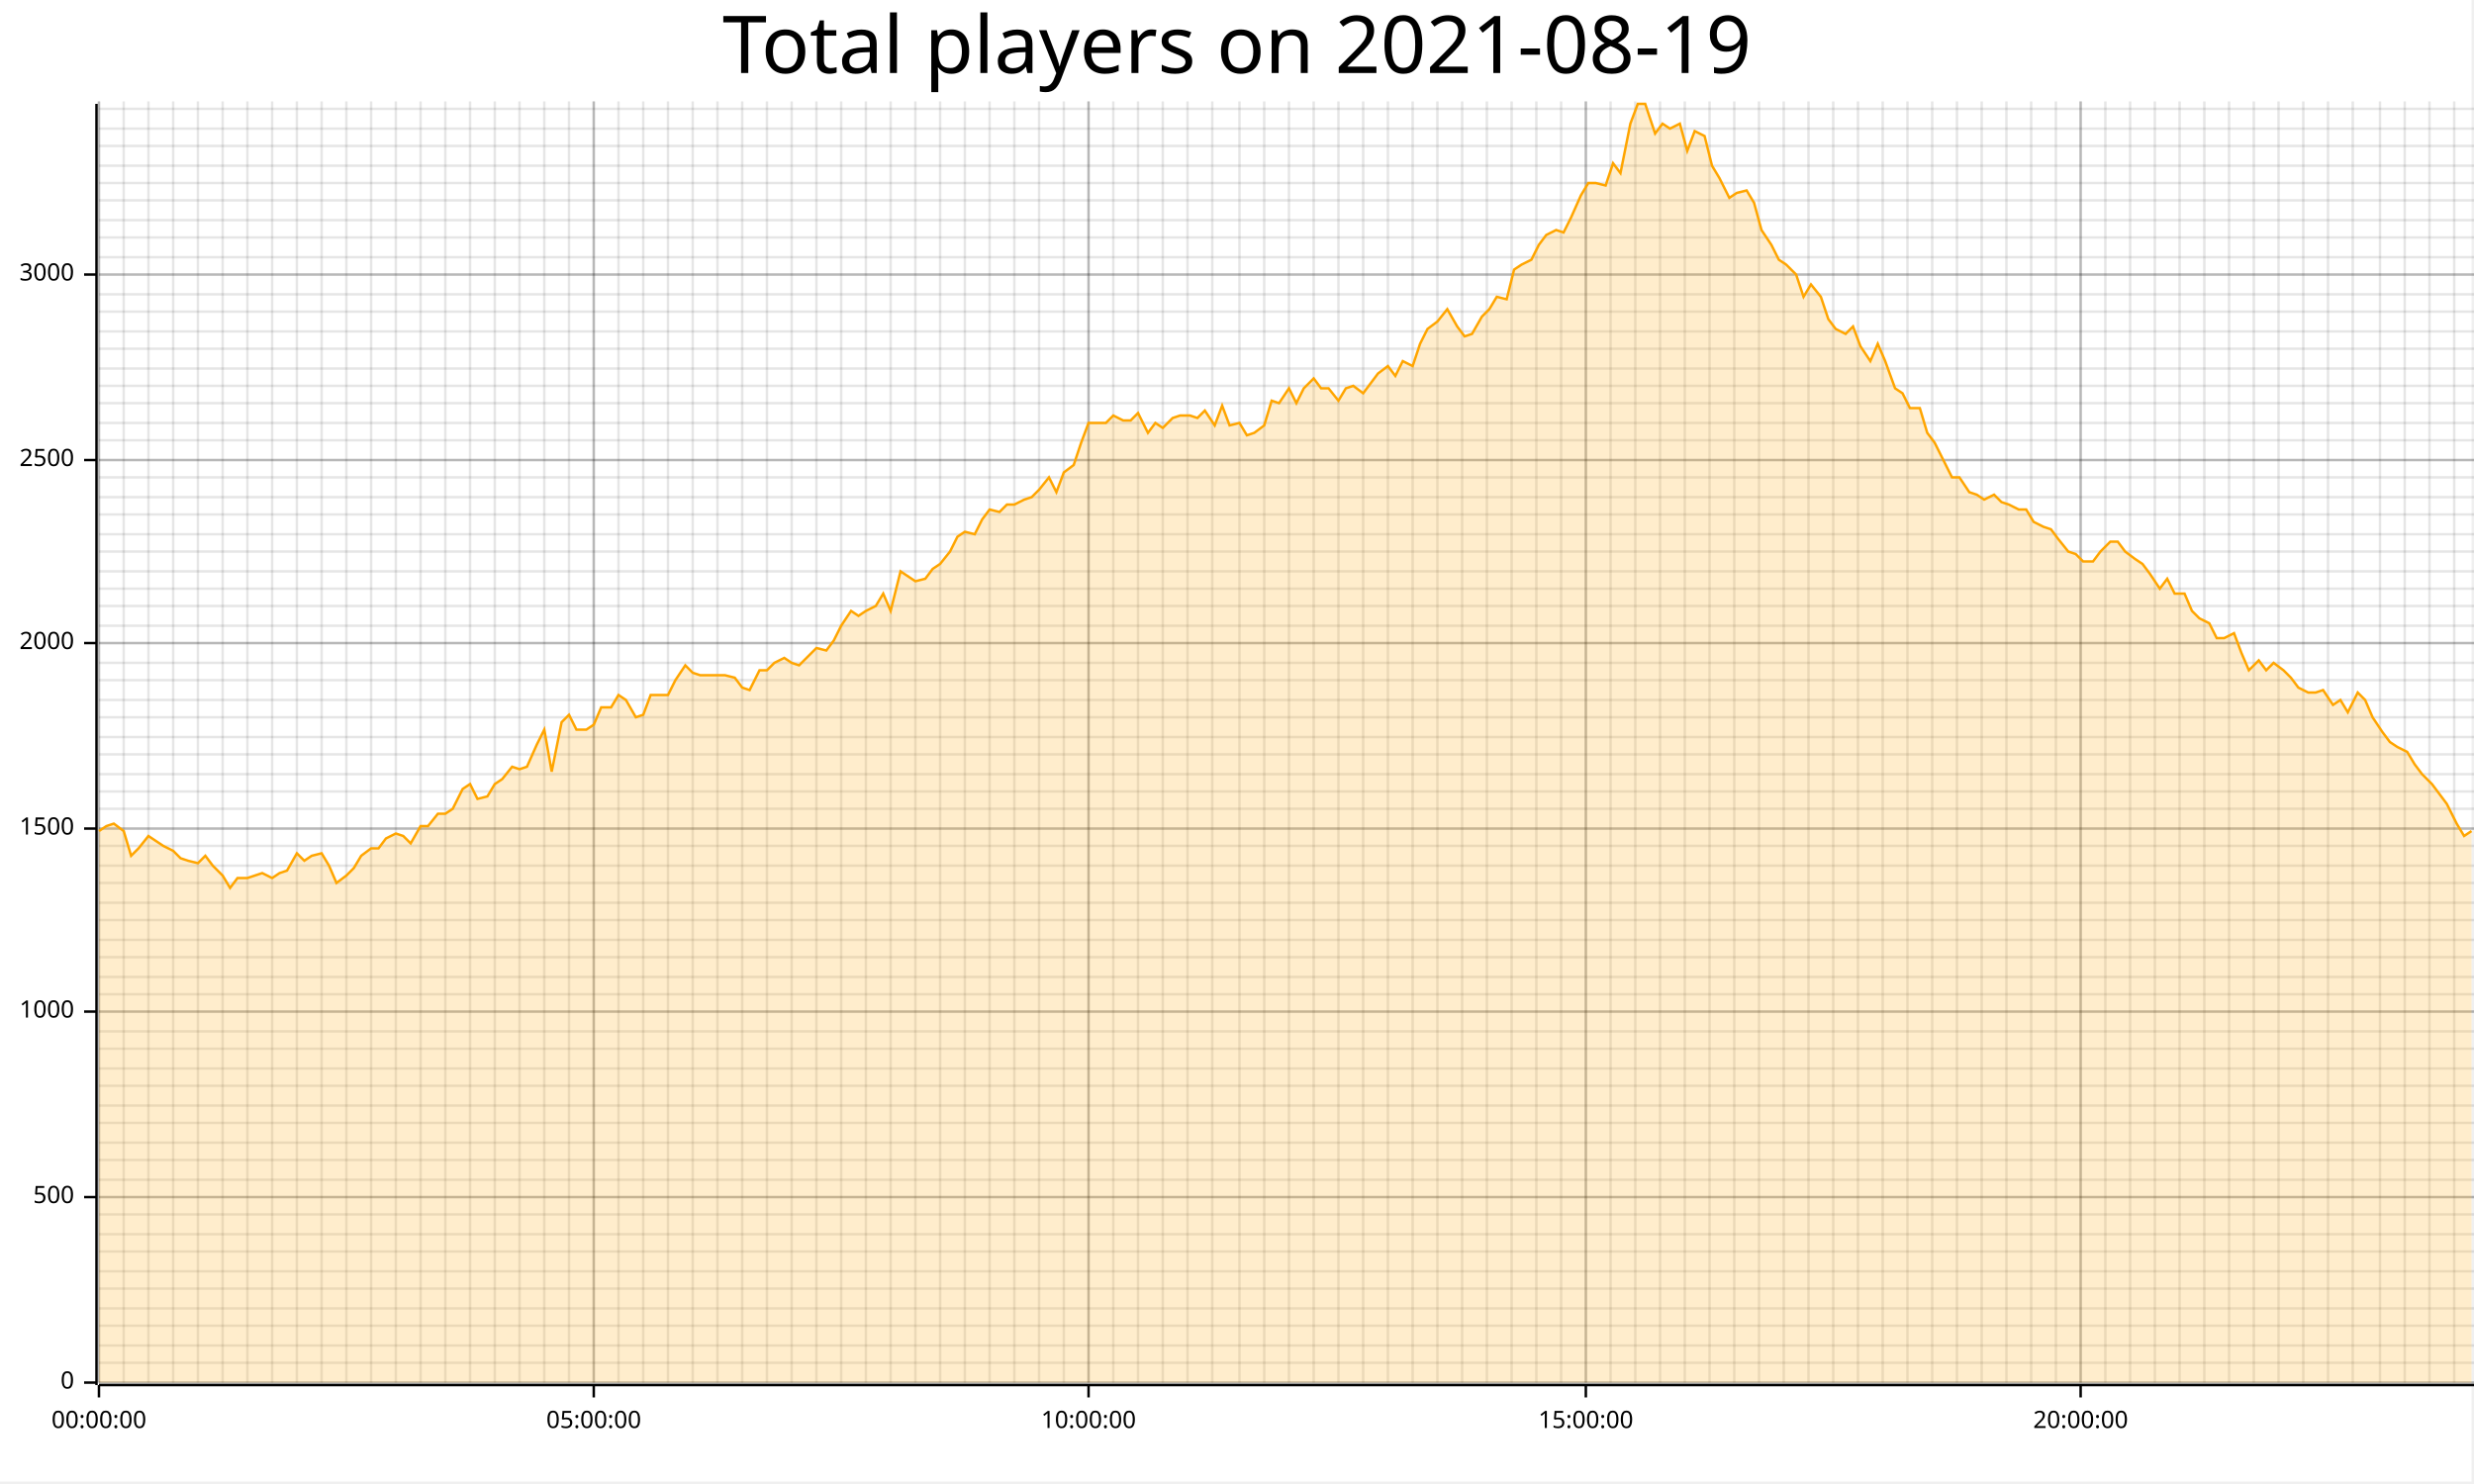
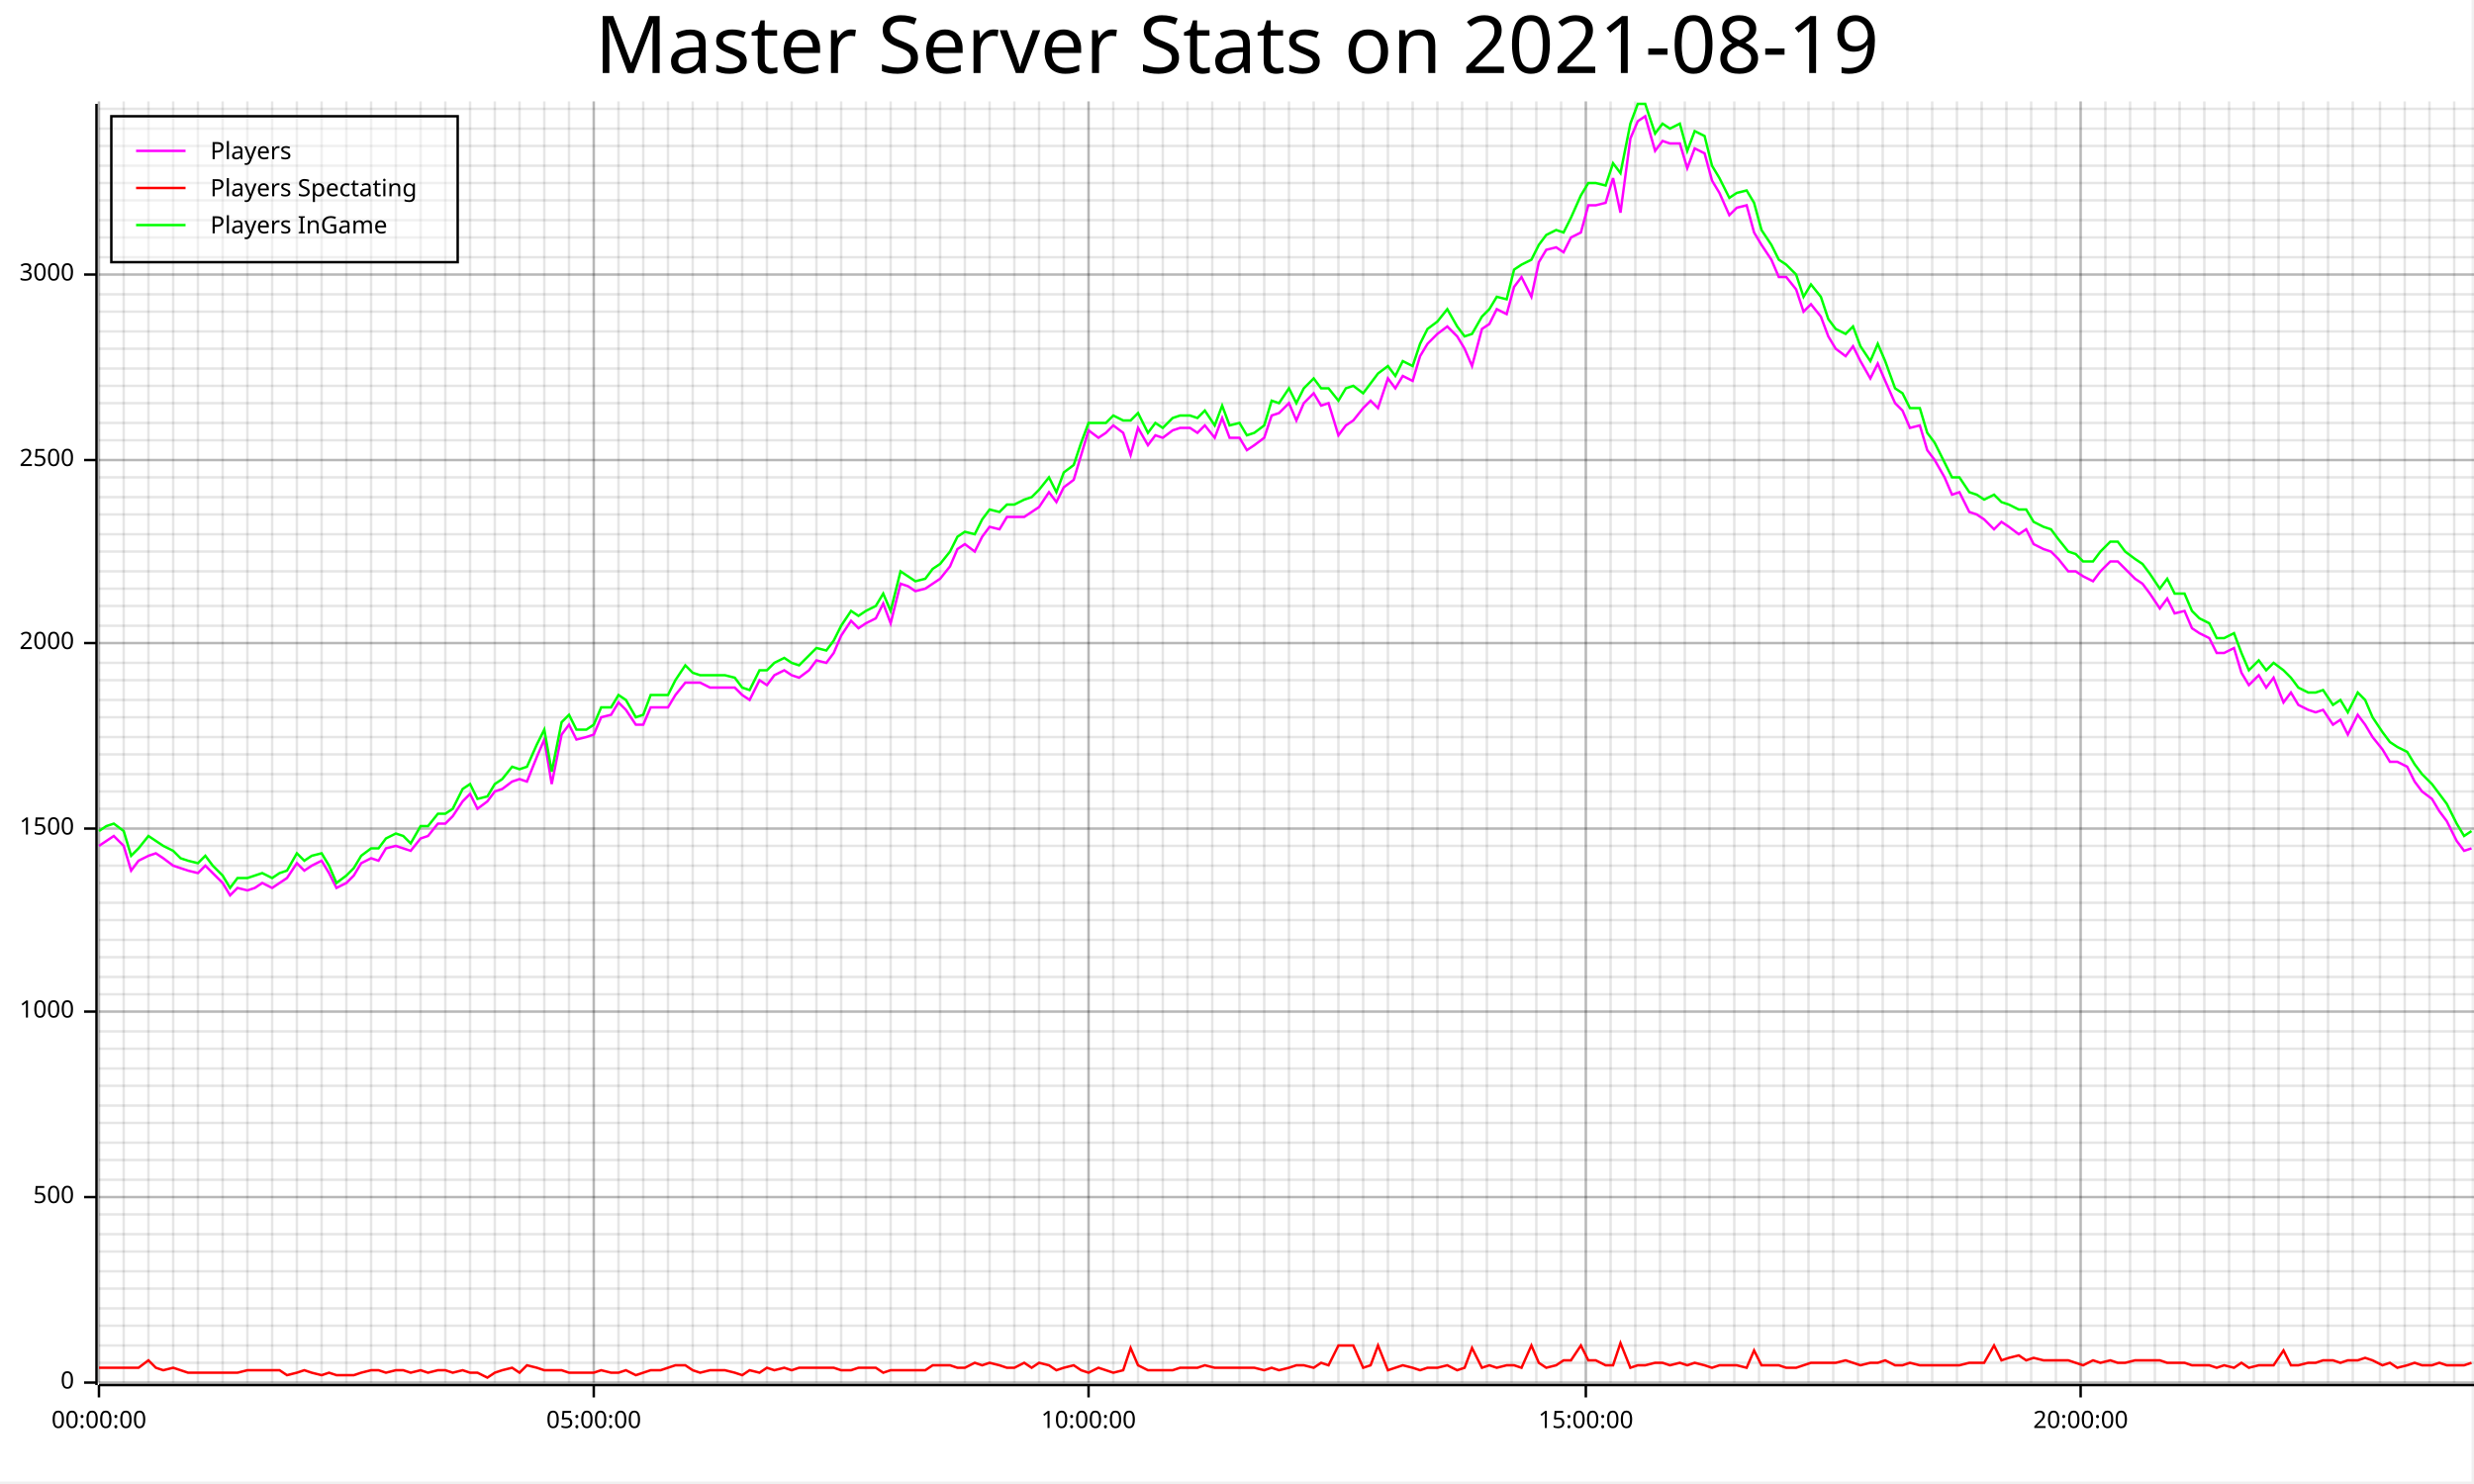
<svg xmlns="http://www.w3.org/2000/svg" width="1000" height="600" viewBox="0 0 1000 600">
  <rect x="0" y="0" width="999" height="599" opacity="1" fill="#FFFFFF" stroke="none" />
  <text x="500" y="5" dy="0.76em" text-anchor="middle" font-family="sans-serif" font-size="32.258" opacity="1" fill="#000000">
- Total players on 2021-08-19
+ Master Server Stats on 2021-08-19
</text>
  <line opacity="0.1" stroke="#000000" stroke-width="1" x1="40" y1="559" x2="40" y2="41" />
  <line opacity="0.1" stroke="#000000" stroke-width="1" x1="50" y1="559" x2="50" y2="41" />
  <line opacity="0.1" stroke="#000000" stroke-width="1" x1="60" y1="559" x2="60" y2="41" />
  <line opacity="0.1" stroke="#000000" stroke-width="1" x1="70" y1="559" x2="70" y2="41" />
  <line opacity="0.1" stroke="#000000" stroke-width="1" x1="80" y1="559" x2="80" y2="41" />
  <line opacity="0.1" stroke="#000000" stroke-width="1" x1="90" y1="559" x2="90" y2="41" />
  <line opacity="0.1" stroke="#000000" stroke-width="1" x1="100" y1="559" x2="100" y2="41" />
  <line opacity="0.1" stroke="#000000" stroke-width="1" x1="110" y1="559" x2="110" y2="41" />
  <line opacity="0.1" stroke="#000000" stroke-width="1" x1="120" y1="559" x2="120" y2="41" />
  <line opacity="0.1" stroke="#000000" stroke-width="1" x1="130" y1="559" x2="130" y2="41" />
  <line opacity="0.1" stroke="#000000" stroke-width="1" x1="140" y1="559" x2="140" y2="41" />
  <line opacity="0.1" stroke="#000000" stroke-width="1" x1="150" y1="559" x2="150" y2="41" />
  <line opacity="0.1" stroke="#000000" stroke-width="1" x1="160" y1="559" x2="160" y2="41" />
  <line opacity="0.1" stroke="#000000" stroke-width="1" x1="170" y1="559" x2="170" y2="41" />
  <line opacity="0.1" stroke="#000000" stroke-width="1" x1="180" y1="559" x2="180" y2="41" />
  <line opacity="0.1" stroke="#000000" stroke-width="1" x1="190" y1="559" x2="190" y2="41" />
  <line opacity="0.1" stroke="#000000" stroke-width="1" x1="200" y1="559" x2="200" y2="41" />
  <line opacity="0.1" stroke="#000000" stroke-width="1" x1="210" y1="559" x2="210" y2="41" />
  <line opacity="0.1" stroke="#000000" stroke-width="1" x1="220" y1="559" x2="220" y2="41" />
  <line opacity="0.1" stroke="#000000" stroke-width="1" x1="230" y1="559" x2="230" y2="41" />
  <line opacity="0.1" stroke="#000000" stroke-width="1" x1="240" y1="559" x2="240" y2="41" />
  <line opacity="0.1" stroke="#000000" stroke-width="1" x1="250" y1="559" x2="250" y2="41" />
  <line opacity="0.1" stroke="#000000" stroke-width="1" x1="260" y1="559" x2="260" y2="41" />
  <line opacity="0.1" stroke="#000000" stroke-width="1" x1="270" y1="559" x2="270" y2="41" />
  <line opacity="0.1" stroke="#000000" stroke-width="1" x1="280" y1="559" x2="280" y2="41" />
  <line opacity="0.1" stroke="#000000" stroke-width="1" x1="290" y1="559" x2="290" y2="41" />
  <line opacity="0.1" stroke="#000000" stroke-width="1" x1="300" y1="559" x2="300" y2="41" />
  <line opacity="0.1" stroke="#000000" stroke-width="1" x1="310" y1="559" x2="310" y2="41" />
  <line opacity="0.1" stroke="#000000" stroke-width="1" x1="320" y1="559" x2="320" y2="41" />
  <line opacity="0.1" stroke="#000000" stroke-width="1" x1="330" y1="559" x2="330" y2="41" />
  <line opacity="0.1" stroke="#000000" stroke-width="1" x1="340" y1="559" x2="340" y2="41" />
  <line opacity="0.1" stroke="#000000" stroke-width="1" x1="350" y1="559" x2="350" y2="41" />
  <line opacity="0.1" stroke="#000000" stroke-width="1" x1="360" y1="559" x2="360" y2="41" />
  <line opacity="0.1" stroke="#000000" stroke-width="1" x1="370" y1="559" x2="370" y2="41" />
  <line opacity="0.1" stroke="#000000" stroke-width="1" x1="380" y1="559" x2="380" y2="41" />
  <line opacity="0.1" stroke="#000000" stroke-width="1" x1="390" y1="559" x2="390" y2="41" />
  <line opacity="0.1" stroke="#000000" stroke-width="1" x1="400" y1="559" x2="400" y2="41" />
  <line opacity="0.1" stroke="#000000" stroke-width="1" x1="410" y1="559" x2="410" y2="41" />
  <line opacity="0.1" stroke="#000000" stroke-width="1" x1="420" y1="559" x2="420" y2="41" />
  <line opacity="0.1" stroke="#000000" stroke-width="1" x1="430" y1="559" x2="430" y2="41" />
  <line opacity="0.1" stroke="#000000" stroke-width="1" x1="440" y1="559" x2="440" y2="41" />
  <line opacity="0.1" stroke="#000000" stroke-width="1" x1="450" y1="559" x2="450" y2="41" />
  <line opacity="0.1" stroke="#000000" stroke-width="1" x1="460" y1="559" x2="460" y2="41" />
  <line opacity="0.1" stroke="#000000" stroke-width="1" x1="470" y1="559" x2="470" y2="41" />
  <line opacity="0.1" stroke="#000000" stroke-width="1" x1="480" y1="559" x2="480" y2="41" />
  <line opacity="0.1" stroke="#000000" stroke-width="1" x1="490" y1="559" x2="490" y2="41" />
  <line opacity="0.1" stroke="#000000" stroke-width="1" x1="501" y1="559" x2="501" y2="41" />
  <line opacity="0.1" stroke="#000000" stroke-width="1" x1="511" y1="559" x2="511" y2="41" />
  <line opacity="0.1" stroke="#000000" stroke-width="1" x1="521" y1="559" x2="521" y2="41" />
  <line opacity="0.1" stroke="#000000" stroke-width="1" x1="531" y1="559" x2="531" y2="41" />
  <line opacity="0.1" stroke="#000000" stroke-width="1" x1="541" y1="559" x2="541" y2="41" />
  <line opacity="0.1" stroke="#000000" stroke-width="1" x1="551" y1="559" x2="551" y2="41" />
  <line opacity="0.1" stroke="#000000" stroke-width="1" x1="561" y1="559" x2="561" y2="41" />
  <line opacity="0.1" stroke="#000000" stroke-width="1" x1="571" y1="559" x2="571" y2="41" />
  <line opacity="0.1" stroke="#000000" stroke-width="1" x1="581" y1="559" x2="581" y2="41" />
  <line opacity="0.1" stroke="#000000" stroke-width="1" x1="591" y1="559" x2="591" y2="41" />
  <line opacity="0.1" stroke="#000000" stroke-width="1" x1="601" y1="559" x2="601" y2="41" />
  <line opacity="0.1" stroke="#000000" stroke-width="1" x1="611" y1="559" x2="611" y2="41" />
  <line opacity="0.1" stroke="#000000" stroke-width="1" x1="621" y1="559" x2="621" y2="41" />
  <line opacity="0.1" stroke="#000000" stroke-width="1" x1="631" y1="559" x2="631" y2="41" />
  <line opacity="0.1" stroke="#000000" stroke-width="1" x1="641" y1="559" x2="641" y2="41" />
  <line opacity="0.1" stroke="#000000" stroke-width="1" x1="651" y1="559" x2="651" y2="41" />
  <line opacity="0.1" stroke="#000000" stroke-width="1" x1="661" y1="559" x2="661" y2="41" />
  <line opacity="0.1" stroke="#000000" stroke-width="1" x1="671" y1="559" x2="671" y2="41" />
  <line opacity="0.1" stroke="#000000" stroke-width="1" x1="681" y1="559" x2="681" y2="41" />
  <line opacity="0.1" stroke="#000000" stroke-width="1" x1="691" y1="559" x2="691" y2="41" />
  <line opacity="0.1" stroke="#000000" stroke-width="1" x1="701" y1="559" x2="701" y2="41" />
  <line opacity="0.1" stroke="#000000" stroke-width="1" x1="711" y1="559" x2="711" y2="41" />
  <line opacity="0.1" stroke="#000000" stroke-width="1" x1="721" y1="559" x2="721" y2="41" />
  <line opacity="0.1" stroke="#000000" stroke-width="1" x1="731" y1="559" x2="731" y2="41" />
  <line opacity="0.1" stroke="#000000" stroke-width="1" x1="741" y1="559" x2="741" y2="41" />
  <line opacity="0.1" stroke="#000000" stroke-width="1" x1="751" y1="559" x2="751" y2="41" />
  <line opacity="0.1" stroke="#000000" stroke-width="1" x1="761" y1="559" x2="761" y2="41" />
  <line opacity="0.1" stroke="#000000" stroke-width="1" x1="771" y1="559" x2="771" y2="41" />
  <line opacity="0.1" stroke="#000000" stroke-width="1" x1="781" y1="559" x2="781" y2="41" />
  <line opacity="0.1" stroke="#000000" stroke-width="1" x1="791" y1="559" x2="791" y2="41" />
  <line opacity="0.1" stroke="#000000" stroke-width="1" x1="801" y1="559" x2="801" y2="41" />
  <line opacity="0.1" stroke="#000000" stroke-width="1" x1="811" y1="559" x2="811" y2="41" />
  <line opacity="0.1" stroke="#000000" stroke-width="1" x1="821" y1="559" x2="821" y2="41" />
  <line opacity="0.1" stroke="#000000" stroke-width="1" x1="831" y1="559" x2="831" y2="41" />
  <line opacity="0.1" stroke="#000000" stroke-width="1" x1="841" y1="559" x2="841" y2="41" />
  <line opacity="0.1" stroke="#000000" stroke-width="1" x1="851" y1="559" x2="851" y2="41" />
  <line opacity="0.1" stroke="#000000" stroke-width="1" x1="861" y1="559" x2="861" y2="41" />
  <line opacity="0.1" stroke="#000000" stroke-width="1" x1="871" y1="559" x2="871" y2="41" />
  <line opacity="0.1" stroke="#000000" stroke-width="1" x1="881" y1="559" x2="881" y2="41" />
  <line opacity="0.1" stroke="#000000" stroke-width="1" x1="891" y1="559" x2="891" y2="41" />
  <line opacity="0.1" stroke="#000000" stroke-width="1" x1="901" y1="559" x2="901" y2="41" />
  <line opacity="0.1" stroke="#000000" stroke-width="1" x1="911" y1="559" x2="911" y2="41" />
  <line opacity="0.1" stroke="#000000" stroke-width="1" x1="921" y1="559" x2="921" y2="41" />
  <line opacity="0.1" stroke="#000000" stroke-width="1" x1="931" y1="559" x2="931" y2="41" />
  <line opacity="0.1" stroke="#000000" stroke-width="1" x1="941" y1="559" x2="941" y2="41" />
  <line opacity="0.1" stroke="#000000" stroke-width="1" x1="951" y1="559" x2="951" y2="41" />
  <line opacity="0.1" stroke="#000000" stroke-width="1" x1="962" y1="559" x2="962" y2="41" />
  <line opacity="0.1" stroke="#000000" stroke-width="1" x1="972" y1="559" x2="972" y2="41" />
  <line opacity="0.1" stroke="#000000" stroke-width="1" x1="982" y1="559" x2="982" y2="41" />
  <line opacity="0.1" stroke="#000000" stroke-width="1" x1="992" y1="559" x2="992" y2="41" />
  <line opacity="0.1" stroke="#000000" stroke-width="1" x1="40" y1="559" x2="1000" y2="559" />
  <line opacity="0.1" stroke="#000000" stroke-width="1" x1="40" y1="551" x2="1000" y2="551" />
  <line opacity="0.1" stroke="#000000" stroke-width="1" x1="40" y1="544" x2="1000" y2="544" />
  <line opacity="0.1" stroke="#000000" stroke-width="1" x1="40" y1="536" x2="1000" y2="536" />
  <line opacity="0.1" stroke="#000000" stroke-width="1" x1="40" y1="529" x2="1000" y2="529" />
  <line opacity="0.1" stroke="#000000" stroke-width="1" x1="40" y1="521" x2="1000" y2="521" />
  <line opacity="0.1" stroke="#000000" stroke-width="1" x1="40" y1="514" x2="1000" y2="514" />
  <line opacity="0.1" stroke="#000000" stroke-width="1" x1="40" y1="506" x2="1000" y2="506" />
  <line opacity="0.1" stroke="#000000" stroke-width="1" x1="40" y1="499" x2="1000" y2="499" />
  <line opacity="0.1" stroke="#000000" stroke-width="1" x1="40" y1="491" x2="1000" y2="491" />
  <line opacity="0.1" stroke="#000000" stroke-width="1" x1="40" y1="484" x2="1000" y2="484" />
  <line opacity="0.1" stroke="#000000" stroke-width="1" x1="40" y1="477" x2="1000" y2="477" />
  <line opacity="0.1" stroke="#000000" stroke-width="1" x1="40" y1="469" x2="1000" y2="469" />
  <line opacity="0.1" stroke="#000000" stroke-width="1" x1="40" y1="462" x2="1000" y2="462" />
  <line opacity="0.1" stroke="#000000" stroke-width="1" x1="40" y1="454" x2="1000" y2="454" />
  <line opacity="0.1" stroke="#000000" stroke-width="1" x1="40" y1="447" x2="1000" y2="447" />
  <line opacity="0.1" stroke="#000000" stroke-width="1" x1="40" y1="439" x2="1000" y2="439" />
  <line opacity="0.1" stroke="#000000" stroke-width="1" x1="40" y1="432" x2="1000" y2="432" />
  <line opacity="0.1" stroke="#000000" stroke-width="1" x1="40" y1="424" x2="1000" y2="424" />
  <line opacity="0.1" stroke="#000000" stroke-width="1" x1="40" y1="417" x2="1000" y2="417" />
  <line opacity="0.1" stroke="#000000" stroke-width="1" x1="40" y1="409" x2="1000" y2="409" />
  <line opacity="0.1" stroke="#000000" stroke-width="1" x1="40" y1="402" x2="1000" y2="402" />
  <line opacity="0.1" stroke="#000000" stroke-width="1" x1="40" y1="395" x2="1000" y2="395" />
  <line opacity="0.1" stroke="#000000" stroke-width="1" x1="40" y1="387" x2="1000" y2="387" />
  <line opacity="0.1" stroke="#000000" stroke-width="1" x1="40" y1="380" x2="1000" y2="380" />
  <line opacity="0.1" stroke="#000000" stroke-width="1" x1="40" y1="372" x2="1000" y2="372" />
  <line opacity="0.1" stroke="#000000" stroke-width="1" x1="40" y1="365" x2="1000" y2="365" />
  <line opacity="0.1" stroke="#000000" stroke-width="1" x1="40" y1="357" x2="1000" y2="357" />
  <line opacity="0.1" stroke="#000000" stroke-width="1" x1="40" y1="350" x2="1000" y2="350" />
  <line opacity="0.1" stroke="#000000" stroke-width="1" x1="40" y1="342" x2="1000" y2="342" />
  <line opacity="0.1" stroke="#000000" stroke-width="1" x1="40" y1="335" x2="1000" y2="335" />
  <line opacity="0.1" stroke="#000000" stroke-width="1" x1="40" y1="327" x2="1000" y2="327" />
  <line opacity="0.1" stroke="#000000" stroke-width="1" x1="40" y1="320" x2="1000" y2="320" />
  <line opacity="0.1" stroke="#000000" stroke-width="1" x1="40" y1="313" x2="1000" y2="313" />
  <line opacity="0.1" stroke="#000000" stroke-width="1" x1="40" y1="305" x2="1000" y2="305" />
  <line opacity="0.1" stroke="#000000" stroke-width="1" x1="40" y1="298" x2="1000" y2="298" />
  <line opacity="0.1" stroke="#000000" stroke-width="1" x1="40" y1="290" x2="1000" y2="290" />
  <line opacity="0.1" stroke="#000000" stroke-width="1" x1="40" y1="283" x2="1000" y2="283" />
  <line opacity="0.1" stroke="#000000" stroke-width="1" x1="40" y1="275" x2="1000" y2="275" />
  <line opacity="0.1" stroke="#000000" stroke-width="1" x1="40" y1="268" x2="1000" y2="268" />
  <line opacity="0.1" stroke="#000000" stroke-width="1" x1="40" y1="260" x2="1000" y2="260" />
  <line opacity="0.1" stroke="#000000" stroke-width="1" x1="40" y1="253" x2="1000" y2="253" />
  <line opacity="0.1" stroke="#000000" stroke-width="1" x1="40" y1="245" x2="1000" y2="245" />
  <line opacity="0.1" stroke="#000000" stroke-width="1" x1="40" y1="238" x2="1000" y2="238" />
  <line opacity="0.1" stroke="#000000" stroke-width="1" x1="40" y1="231" x2="1000" y2="231" />
  <line opacity="0.1" stroke="#000000" stroke-width="1" x1="40" y1="223" x2="1000" y2="223" />
  <line opacity="0.1" stroke="#000000" stroke-width="1" x1="40" y1="216" x2="1000" y2="216" />
  <line opacity="0.1" stroke="#000000" stroke-width="1" x1="40" y1="208" x2="1000" y2="208" />
  <line opacity="0.1" stroke="#000000" stroke-width="1" x1="40" y1="201" x2="1000" y2="201" />
  <line opacity="0.1" stroke="#000000" stroke-width="1" x1="40" y1="193" x2="1000" y2="193" />
  <line opacity="0.1" stroke="#000000" stroke-width="1" x1="40" y1="186" x2="1000" y2="186" />
  <line opacity="0.1" stroke="#000000" stroke-width="1" x1="40" y1="178" x2="1000" y2="178" />
  <line opacity="0.1" stroke="#000000" stroke-width="1" x1="40" y1="171" x2="1000" y2="171" />
  <line opacity="0.1" stroke="#000000" stroke-width="1" x1="40" y1="163" x2="1000" y2="163" />
  <line opacity="0.1" stroke="#000000" stroke-width="1" x1="40" y1="156" x2="1000" y2="156" />
  <line opacity="0.1" stroke="#000000" stroke-width="1" x1="40" y1="149" x2="1000" y2="149" />
  <line opacity="0.1" stroke="#000000" stroke-width="1" x1="40" y1="141" x2="1000" y2="141" />
  <line opacity="0.1" stroke="#000000" stroke-width="1" x1="40" y1="134" x2="1000" y2="134" />
  <line opacity="0.1" stroke="#000000" stroke-width="1" x1="40" y1="126" x2="1000" y2="126" />
  <line opacity="0.1" stroke="#000000" stroke-width="1" x1="40" y1="119" x2="1000" y2="119" />
  <line opacity="0.1" stroke="#000000" stroke-width="1" x1="40" y1="111" x2="1000" y2="111" />
  <line opacity="0.1" stroke="#000000" stroke-width="1" x1="40" y1="104" x2="1000" y2="104" />
  <line opacity="0.1" stroke="#000000" stroke-width="1" x1="40" y1="96" x2="1000" y2="96" />
  <line opacity="0.1" stroke="#000000" stroke-width="1" x1="40" y1="89" x2="1000" y2="89" />
  <line opacity="0.1" stroke="#000000" stroke-width="1" x1="40" y1="81" x2="1000" y2="81" />
  <line opacity="0.1" stroke="#000000" stroke-width="1" x1="40" y1="74" x2="1000" y2="74" />
  <line opacity="0.1" stroke="#000000" stroke-width="1" x1="40" y1="67" x2="1000" y2="67" />
  <line opacity="0.1" stroke="#000000" stroke-width="1" x1="40" y1="59" x2="1000" y2="59" />
  <line opacity="0.1" stroke="#000000" stroke-width="1" x1="40" y1="52" x2="1000" y2="52" />
  <line opacity="0.1" stroke="#000000" stroke-width="1" x1="40" y1="44" x2="1000" y2="44" />
  <line opacity="0.2" stroke="#000000" stroke-width="1" x1="40" y1="559" x2="40" y2="41" />
  <line opacity="0.2" stroke="#000000" stroke-width="1" x1="240" y1="559" x2="240" y2="41" />
  <line opacity="0.2" stroke="#000000" stroke-width="1" x1="440" y1="559" x2="440" y2="41" />
  <line opacity="0.2" stroke="#000000" stroke-width="1" x1="641" y1="559" x2="641" y2="41" />
  <line opacity="0.2" stroke="#000000" stroke-width="1" x1="841" y1="559" x2="841" y2="41" />
  <line opacity="0.2" stroke="#000000" stroke-width="1" x1="40" y1="559" x2="1000" y2="559" />
  <line opacity="0.2" stroke="#000000" stroke-width="1" x1="40" y1="484" x2="1000" y2="484" />
  <line opacity="0.2" stroke="#000000" stroke-width="1" x1="40" y1="409" x2="1000" y2="409" />
  <line opacity="0.2" stroke="#000000" stroke-width="1" x1="40" y1="335" x2="1000" y2="335" />
  <line opacity="0.2" stroke="#000000" stroke-width="1" x1="40" y1="260" x2="1000" y2="260" />
  <line opacity="0.2" stroke="#000000" stroke-width="1" x1="40" y1="186" x2="1000" y2="186" />
  <line opacity="0.2" stroke="#000000" stroke-width="1" x1="40" y1="111" x2="1000" y2="111" />
  <polyline fill="none" opacity="1" stroke="#000000" stroke-width="1" points="39,42 39,560 " />
  <text x="30" y="559" dy="0.5ex" text-anchor="end" font-family="sans-serif" font-size="9.677" opacity="1" fill="#000000">
0
</text>
  <polyline fill="none" opacity="1" stroke="#000000" stroke-width="1" points="34,559 39,559 " />
  <text x="30" y="484" dy="0.5ex" text-anchor="end" font-family="sans-serif" font-size="9.677" opacity="1" fill="#000000">
500
</text>
  <polyline fill="none" opacity="1" stroke="#000000" stroke-width="1" points="34,484 39,484 " />
  <text x="30" y="409" dy="0.5ex" text-anchor="end" font-family="sans-serif" font-size="9.677" opacity="1" fill="#000000">
1000
</text>
  <polyline fill="none" opacity="1" stroke="#000000" stroke-width="1" points="34,409 39,409 " />
  <text x="30" y="335" dy="0.5ex" text-anchor="end" font-family="sans-serif" font-size="9.677" opacity="1" fill="#000000">
1500
</text>
  <polyline fill="none" opacity="1" stroke="#000000" stroke-width="1" points="34,335 39,335 " />
  <text x="30" y="260" dy="0.5ex" text-anchor="end" font-family="sans-serif" font-size="9.677" opacity="1" fill="#000000">
2000
</text>
  <polyline fill="none" opacity="1" stroke="#000000" stroke-width="1" points="34,260 39,260 " />
  <text x="30" y="186" dy="0.5ex" text-anchor="end" font-family="sans-serif" font-size="9.677" opacity="1" fill="#000000">
2500
</text>
  <polyline fill="none" opacity="1" stroke="#000000" stroke-width="1" points="34,186 39,186 " />
  <text x="30" y="111" dy="0.5ex" text-anchor="end" font-family="sans-serif" font-size="9.677" opacity="1" fill="#000000">
3000
</text>
  <polyline fill="none" opacity="1" stroke="#000000" stroke-width="1" points="34,111 39,111 " />
  <polyline fill="none" opacity="1" stroke="#000000" stroke-width="1" points="40,560 1000,560 " />
  <text x="40" y="570" dy="0.76em" text-anchor="middle" font-family="sans-serif" font-size="9.677" opacity="1" fill="#000000">
00:00:00
</text>
  <polyline fill="none" opacity="1" stroke="#000000" stroke-width="1" points="40,560 40,565 " />
  <text x="240" y="570" dy="0.76em" text-anchor="middle" font-family="sans-serif" font-size="9.677" opacity="1" fill="#000000">
05:00:00
</text>
  <polyline fill="none" opacity="1" stroke="#000000" stroke-width="1" points="240,560 240,565 " />
  <text x="440" y="570" dy="0.76em" text-anchor="middle" font-family="sans-serif" font-size="9.677" opacity="1" fill="#000000">
10:00:00
</text>
  <polyline fill="none" opacity="1" stroke="#000000" stroke-width="1" points="440,560 440,565 " />
  <text x="641" y="570" dy="0.76em" text-anchor="middle" font-family="sans-serif" font-size="9.677" opacity="1" fill="#000000">
15:00:00
</text>
  <polyline fill="none" opacity="1" stroke="#000000" stroke-width="1" points="641,560 641,565 " />
  <text x="841" y="570" dy="0.76em" text-anchor="middle" font-family="sans-serif" font-size="9.677" opacity="1" fill="#000000">
20:00:00
</text>
  <polyline fill="none" opacity="1" stroke="#000000" stroke-width="1" points="841,560 841,565 " />
-   <polygon opacity="0.2" fill="#FFA500" points="40,336 43,334 46,333 50,336 53,346 56,343 60,338 63,340 66,342 70,344 73,347 76,348 80,349 83,346 86,350 90,354 93,359 96,355 100,355 103,354 106,353 110,355 113,353 116,352 120,345 123,348 126,346 130,345 133,350 136,357 140,354 143,351 146,346 150,343 153,343 156,339 160,337 163,338 166,341 170,334 173,334 177,329 180,329 183,327 187,319 190,317 193,323 197,322 200,317 203,315 207,310 210,311 213,310 217,301 220,295 223,312 227,292 230,289 233,295 237,295 240,293 243,286 247,286 250,281 253,283 257,290 260,289 263,281 267,281 270,281 273,275 277,269 280,272 283,273 287,273 290,273 293,273 297,274 300,278 303,279 307,271 310,271 313,268 317,266 320,268 323,269 327,265 330,262 334,263 337,259 340,253 344,247 347,249 350,247 354,245 357,240 360,247 364,231 367,233 370,235 374,234 377,230 380,228 384,223 387,217 390,215 394,216 397,210 400,206 404,207 407,204 410,204 414,202 417,201 420,198 424,193 427,199 430,191 434,188 437,179 440,171 444,171 447,171 450,168 454,170 457,170 460,167 464,175 467,171 470,173 474,169 477,168 481,168 484,169 487,166 491,172 494,164 497,172 501,171 504,176 507,175 511,172 514,162 517,163 521,157 524,163 527,157 531,153 534,157 537,157 541,162 544,157 547,156 551,159 554,155 557,151 561,148 564,152 567,146 571,148 574,139 577,133 581,130 585,125 589,132 592,136 595,135 599,128 602,125 605,120 609,121 612,109 615,107 619,105 622,99 625,95 629,93 632,94 635,88 639,79 642,74 645,74 649,75 652,66 655,70 659,50 662,42 665,42 669,54 672,50 675,52 679,50 682,61 685,53 689,55 692,67 695,72 699,80 702,78 706,77 709,82 712,93 716,99 719,105 722,107 726,111 729,120 732,115 736,120 739,129 742,133 746,135 749,132 752,140 756,146 759,139 762,146 766,157 769,159 772,165 776,165 779,175 782,179 786,187 789,193 792,193 796,199 799,200 802,202 806,200 809,203 812,204 816,206 819,206 822,211 826,213 829,214 832,218 836,223 839,224 842,227 846,227 849,223 853,219 856,219 859,223 863,226 866,228 869,232 873,238 876,234 879,240 883,240 886,247 889,250 893,252 896,258 899,258 903,256 906,264 909,271 913,267 916,271 919,268 923,271 926,274 929,278 933,280 936,280 939,279 943,285 946,283 949,288 953,280 956,283 959,290 963,296 966,300 969,302 973,304 976,309 979,313 983,317 986,321 989,325 993,333 996,338 999,336 999,559 40,559 " />
-   <polyline fill="none" opacity="1" stroke="#FFA500" stroke-width="1" points="40,336 43,334 46,333 50,336 53,346 56,343 60,338 63,340 66,342 70,344 73,347 76,348 80,349 83,346 86,350 90,354 93,359 96,355 100,355 103,354 106,353 110,355 113,353 116,352 120,345 123,348 126,346 130,345 133,350 136,357 140,354 143,351 146,346 150,343 153,343 156,339 160,337 163,338 166,341 170,334 173,334 177,329 180,329 183,327 187,319 190,317 193,323 197,322 200,317 203,315 207,310 210,311 213,310 217,301 220,295 223,312 227,292 230,289 233,295 237,295 240,293 243,286 247,286 250,281 253,283 257,290 260,289 263,281 267,281 270,281 273,275 277,269 280,272 283,273 287,273 290,273 293,273 297,274 300,278 303,279 307,271 310,271 313,268 317,266 320,268 323,269 327,265 330,262 334,263 337,259 340,253 344,247 347,249 350,247 354,245 357,240 360,247 364,231 367,233 370,235 374,234 377,230 380,228 384,223 387,217 390,215 394,216 397,210 400,206 404,207 407,204 410,204 414,202 417,201 420,198 424,193 427,199 430,191 434,188 437,179 440,171 444,171 447,171 450,168 454,170 457,170 460,167 464,175 467,171 470,173 474,169 477,168 481,168 484,169 487,166 491,172 494,164 497,172 501,171 504,176 507,175 511,172 514,162 517,163 521,157 524,163 527,157 531,153 534,157 537,157 541,162 544,157 547,156 551,159 554,155 557,151 561,148 564,152 567,146 571,148 574,139 577,133 581,130 585,125 589,132 592,136 595,135 599,128 602,125 605,120 609,121 612,109 615,107 619,105 622,99 625,95 629,93 632,94 635,88 639,79 642,74 645,74 649,75 652,66 655,70 659,50 662,42 665,42 669,54 672,50 675,52 679,50 682,61 685,53 689,55 692,67 695,72 699,80 702,78 706,77 709,82 712,93 716,99 719,105 722,107 726,111 729,120 732,115 736,120 739,129 742,133 746,135 749,132 752,140 756,146 759,139 762,146 766,157 769,159 772,165 776,165 779,175 782,179 786,187 789,193 792,193 796,199 799,200 802,202 806,200 809,203 812,204 816,206 819,206 822,211 826,213 829,214 832,218 836,223 839,224 842,227 846,227 849,223 853,219 856,219 859,223 863,226 866,228 869,232 873,238 876,234 879,240 883,240 886,247 889,250 893,252 896,258 899,258 903,256 906,264 909,271 913,267 916,271 919,268 923,271 926,274 929,278 933,280 936,280 939,279 943,285 946,283 949,288 953,280 956,283 959,290 963,296 966,300 969,302 973,304 976,309 979,313 983,317 986,321 989,325 993,333 996,338 999,336 " />
+   <polyline fill="none" opacity="1" stroke="#FF00FF" stroke-width="1" points="40,342 43,340 46,338 50,342 53,352 56,348 60,346 63,345 66,347 70,350 73,351 76,352 80,353 83,350 86,353 90,357 93,362 96,359 100,360 103,359 106,357 110,359 113,357 116,355 120,349 123,352 126,350 130,348 133,353 136,359 140,357 143,354 146,349 150,347 153,348 156,343 160,342 163,343 166,344 170,339 173,338 177,333 180,333 183,330 187,324 190,321 193,327 197,324 200,320 203,319 207,316 210,315 213,316 217,306 220,299 223,317 227,297 230,293 233,299 237,298 240,297 243,290 247,289 250,284 253,287 257,293 260,293 263,286 267,286 270,286 273,281 277,276 280,276 283,276 287,278 290,278 293,278 297,278 300,281 303,283 307,275 310,277 313,273 317,271 320,273 323,274 327,271 330,267 334,268 337,264 340,257 344,251 347,254 350,252 354,250 357,244 360,252 364,236 367,237 370,239 374,238 377,236 380,234 384,229 387,222 390,220 394,223 397,217 400,213 404,214 407,209 410,209 414,209 417,207 420,205 424,199 427,203 430,197 434,194 437,184 440,174 444,177 447,175 450,172 454,175 457,184 460,173 464,180 467,176 470,177 474,174 477,173 481,173 484,175 487,172 491,177 494,169 497,177 501,177 504,182 507,180 511,177 514,168 517,167 521,163 524,170 527,163 531,159 534,164 537,163 541,176 544,172 547,170 551,165 554,162 557,165 561,153 564,157 567,152 571,154 574,144 577,139 581,135 585,132 589,136 592,141 595,148 599,133 602,131 605,125 609,127 612,116 615,112 619,120 622,106 625,101 629,100 632,102 635,96 639,94 642,83 645,83 649,82 652,72 655,86 659,56 662,49 665,47 669,61 672,57 675,58 679,58 682,68 685,60 689,62 692,73 695,78 699,87 702,84 706,83 709,94 712,99 716,105 719,112 722,112 726,117 729,126 732,123 736,128 739,136 742,141 746,144 749,140 752,146 756,153 759,147 762,154 766,163 769,166 772,173 776,172 779,182 782,186 786,193 789,200 792,199 796,207 799,208 802,210 806,214 809,211 812,213 816,216 819,214 822,220 826,222 829,223 832,226 836,231 839,231 842,233 846,235 849,231 853,227 856,227 859,230 863,234 866,236 869,240 873,246 876,242 879,248 883,247 886,254 889,256 893,258 896,264 899,264 903,262 906,272 909,277 913,273 916,278 919,274 923,284 926,280 929,285 933,287 936,288 939,287 943,293 946,291 949,297 953,289 956,293 959,298 963,303 966,308 969,308 973,310 976,316 979,320 983,323 986,328 989,332 993,340 996,344 999,343 " />
+   <polyline fill="none" opacity="1" stroke="#FF0000" stroke-width="1" points="40,553 43,553 46,553 50,553 53,553 56,553 60,550 63,553 66,554 70,553 73,554 76,555 80,555 83,555 86,555 90,555 93,555 96,555 100,554 103,554 106,554 110,554 113,554 116,556 120,555 123,554 126,555 130,556 133,555 136,556 140,556 143,556 146,555 150,554 153,554 156,555 160,554 163,554 166,555 170,554 173,555 177,554 180,554 183,555 187,554 190,555 193,555 197,557 200,555 203,554 207,553 210,555 213,552 217,553 220,554 223,554 227,554 230,555 233,555 237,555 240,555 243,554 247,555 250,555 253,554 257,556 260,555 263,554 267,554 270,553 273,552 277,552 280,554 283,555 287,554 290,554 293,554 297,555 300,556 303,554 307,555 310,553 313,554 317,553 320,554 323,553 327,553 330,553 334,553 337,553 340,554 344,554 347,553 350,553 354,553 357,555 360,554 364,554 367,554 370,554 374,554 377,552 380,552 384,552 387,553 390,553 394,551 397,552 400,551 404,552 407,553 410,553 414,551 417,553 420,551 424,552 427,554 430,553 434,552 437,554 440,555 444,553 447,554 450,555 454,554 457,545 460,552 464,554 467,554 470,554 474,554 477,553 481,553 484,553 487,552 491,553 494,553 497,553 501,553 504,553 507,553 511,554 514,553 517,554 521,553 524,552 527,552 531,553 534,551 537,552 541,544 544,544 547,544 551,553 554,552 557,544 561,554 564,553 567,552 571,553 574,554 577,553 581,553 585,552 589,554 592,553 595,545 599,553 602,552 605,553 609,552 612,552 615,553 619,544 622,551 625,553 629,552 632,550 635,550 639,544 642,550 645,550 649,552 652,552 655,543 659,553 662,552 665,552 669,551 672,551 675,552 679,551 682,552 685,551 689,552 692,553 695,552 699,552 702,552 706,553 709,546 712,552 716,552 719,552 722,553 726,553 729,552 732,551 736,551 739,551 742,551 746,550 749,551 752,552 756,551 759,551 762,550 766,552 769,552 772,551 776,552 779,552 782,552 786,552 789,552 792,552 796,551 799,551 802,551 806,544 809,550 812,549 816,548 819,550 822,549 826,550 829,550 832,550 836,550 839,551 842,552 846,550 849,551 853,550 856,551 859,551 863,550 866,550 869,550 873,550 876,551 879,551 883,551 886,552 889,552 893,552 896,553 899,552 903,553 906,551 909,553 913,552 916,552 919,552 923,546 926,552 929,552 933,551 936,551 939,550 943,550 946,551 949,550 953,550 956,549 959,550 963,552 966,551 969,553 973,552 976,551 979,552 983,552 986,551 989,552 993,552 996,552 999,551 " />
+   <polyline fill="none" opacity="1" stroke="#00FF00" stroke-width="1" points="40,336 43,334 46,333 50,336 53,346 56,343 60,338 63,340 66,342 70,344 73,347 76,348 80,349 83,346 86,350 90,354 93,359 96,355 100,355 103,354 106,353 110,355 113,353 116,352 120,345 123,348 126,346 130,345 133,350 136,357 140,354 143,351 146,346 150,343 153,343 156,339 160,337 163,338 166,341 170,334 173,334 177,329 180,329 183,327 187,319 190,317 193,323 197,322 200,317 203,315 207,310 210,311 213,310 217,301 220,295 223,312 227,292 230,289 233,295 237,295 240,293 243,286 247,286 250,281 253,283 257,290 260,289 263,281 267,281 270,281 273,275 277,269 280,272 283,273 287,273 290,273 293,273 297,274 300,278 303,279 307,271 310,271 313,268 317,266 320,268 323,269 327,265 330,262 334,263 337,259 340,253 344,247 347,249 350,247 354,245 357,240 360,247 364,231 367,233 370,235 374,234 377,230 380,228 384,223 387,217 390,215 394,216 397,210 400,206 404,207 407,204 410,204 414,202 417,201 420,198 424,193 427,199 430,191 434,188 437,179 440,171 444,171 447,171 450,168 454,170 457,170 460,167 464,175 467,171 470,173 474,169 477,168 481,168 484,169 487,166 491,172 494,164 497,172 501,171 504,176 507,175 511,172 514,162 517,163 521,157 524,163 527,157 531,153 534,157 537,157 541,162 544,157 547,156 551,159 554,155 557,151 561,148 564,152 567,146 571,148 574,139 577,133 581,130 585,125 589,132 592,136 595,135 599,128 602,125 605,120 609,121 612,109 615,107 619,105 622,99 625,95 629,93 632,94 635,88 639,79 642,74 645,74 649,75 652,66 655,70 659,50 662,42 665,42 669,54 672,50 675,52 679,50 682,61 685,53 689,55 692,67 695,72 699,80 702,78 706,77 709,82 712,93 716,99 719,105 722,107 726,111 729,120 732,115 736,120 739,129 742,133 746,135 749,132 752,140 756,146 759,139 762,146 766,157 769,159 772,165 776,165 779,175 782,179 786,187 789,193 792,193 796,199 799,200 802,202 806,200 809,203 812,204 816,206 819,206 822,211 826,213 829,214 832,218 836,223 839,224 842,227 846,227 849,223 853,219 856,219 859,223 863,226 866,228 869,232 873,238 876,234 879,240 883,240 886,247 889,250 893,252 896,258 899,258 903,256 906,264 909,271 913,267 916,271 919,268 923,271 926,274 929,278 933,280 936,280 939,279 943,285 946,283 949,288 953,280 956,283 959,290 963,296 966,300 969,302 973,304 976,309 979,313 983,317 986,321 989,325 993,333 996,338 999,336 " />
+   <rect x="45" y="47" width="140" height="59" opacity="0.4" fill="#FFFFFF" stroke="none" />
+   <rect x="45" y="47" width="140" height="59" opacity="1" fill="none" stroke="#000000" />
+   <text x="85" y="57" dy="0.76em" text-anchor="start" font-family="sans-serif" font-size="9.677" opacity="1" fill="#000000">
+ Players
+ </text>
+   <text x="85" y="72" dy="0.76em" text-anchor="start" font-family="sans-serif" font-size="9.677" opacity="1" fill="#000000">
+ Players Spectating
+ </text>
+   <text x="85" y="87" dy="0.76em" text-anchor="start" font-family="sans-serif" font-size="9.677" opacity="1" fill="#000000">
+ Players InGame
+ </text>
+   <polyline fill="none" opacity="1" stroke="#FF00FF" stroke-width="1" points="55,61 75,61 " />
+   <polyline fill="none" opacity="1" stroke="#FF0000" stroke-width="1" points="55,76 75,76 " />
+   <polyline fill="none" opacity="1" stroke="#00FF00" stroke-width="1" points="55,91 75,91 " />
</svg>
